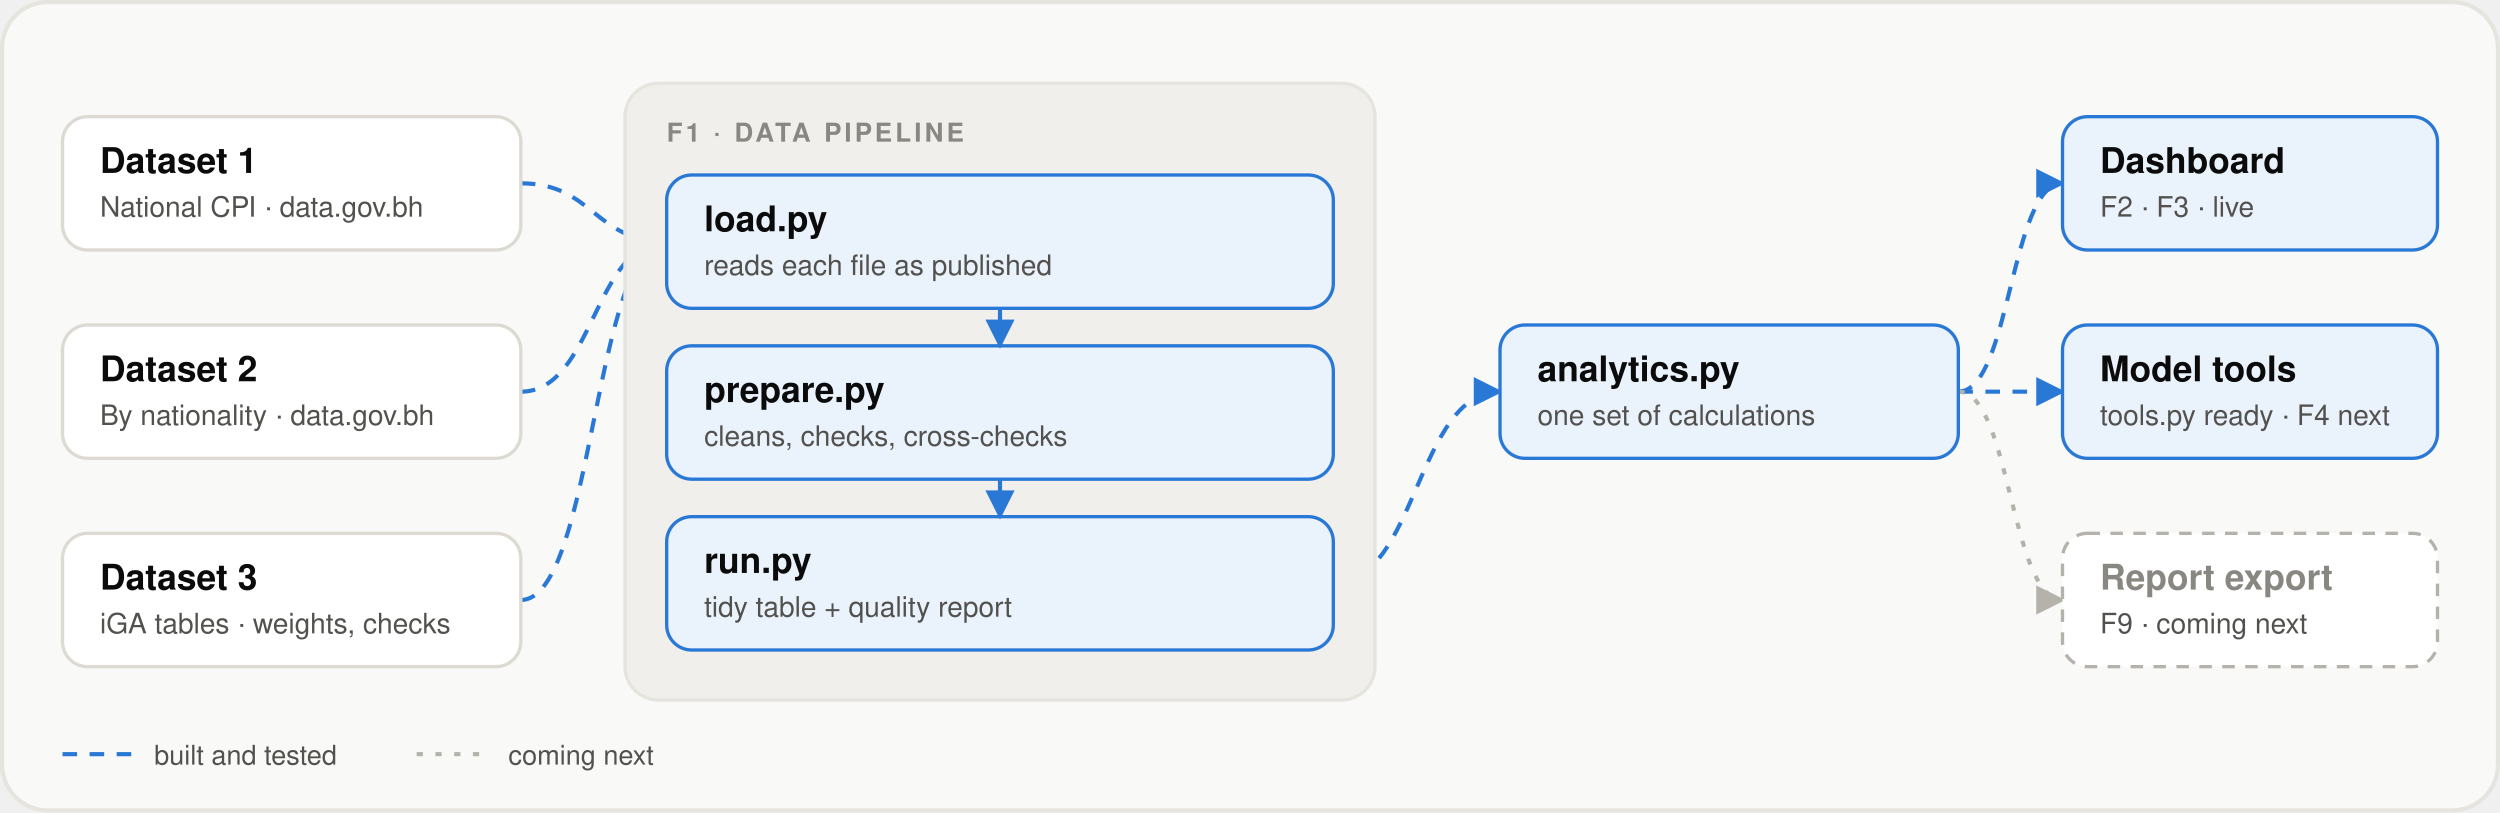
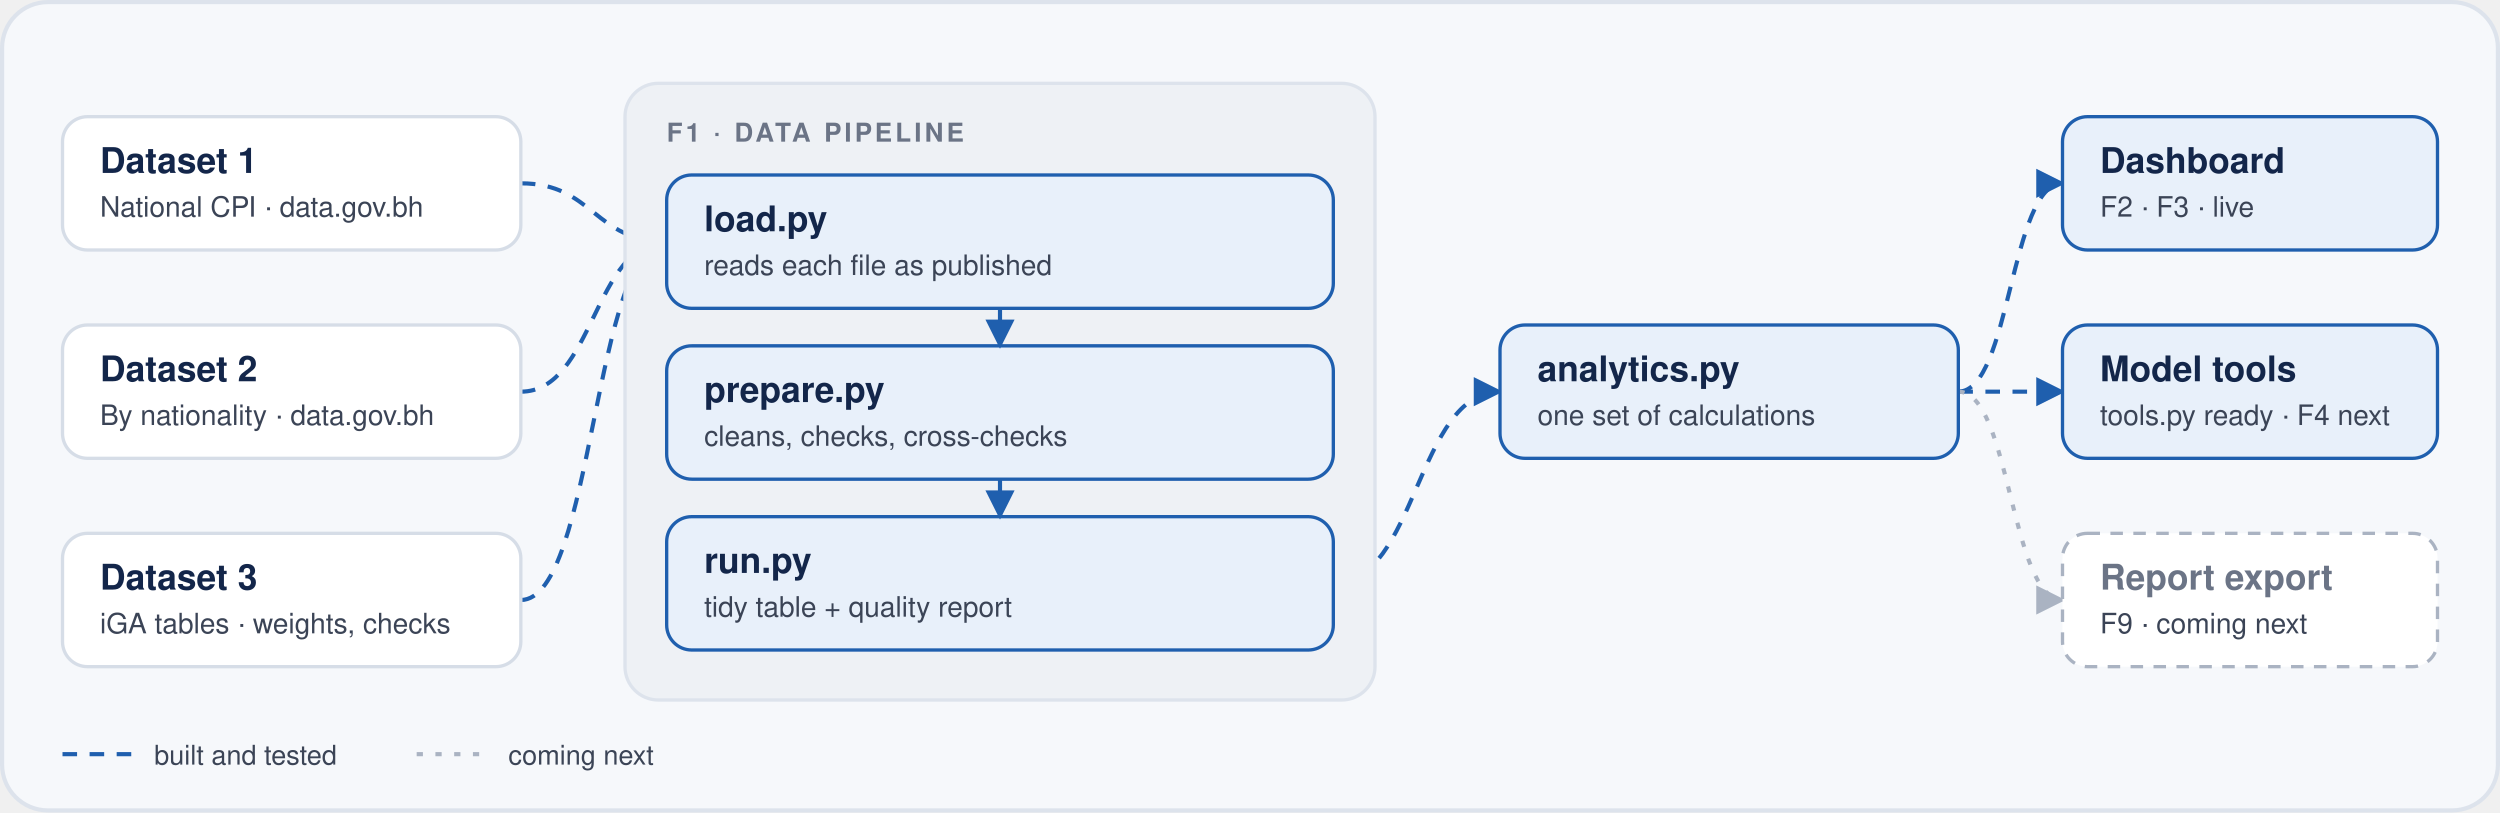
<svg xmlns="http://www.w3.org/2000/svg" viewBox="0 0 1200 390" width="1200" height="390" role="img" aria-labelledby="t d">
  <style>
  text { font-family: -apple-system, BlinkMacSystemFont, 'Segoe UI', Helvetica, Arial, sans-serif; }
  .bt { font-size: 17px; font-weight: 700; }
-   .bs { font-size: 13.5px; fill: #52514e; }
-   .gl { font-size: 12.5px; font-weight: 700; letter-spacing: 1.5px; fill: #898781; }
-   .lg { font-size: 13px; fill: #52514e; }
-   .flow { fill: none; stroke: #2a78d6; stroke-width: 2; stroke-dasharray: 7 6; animation: flow 1.4s linear infinite; }
-   .todo { fill: none; stroke: #b4b2ab; stroke-width: 2; stroke-dasharray: 3 6; }
+   .bs { font-size: 13.5px; fill: #3b4456; }
+   .gl { font-size: 12.5px; font-weight: 700; letter-spacing: 1.5px; fill: #6b7486; }
+   .lg { font-size: 13px; fill: #3b4456; }
+   .flow { fill: none; stroke: #1f5fae; stroke-width: 2; stroke-dasharray: 7 6; animation: flow 1.4s linear infinite; }
+   .todo { fill: none; stroke: #aab3c2; stroke-width: 2; stroke-dasharray: 3 6; }
  @keyframes flow { to { stroke-dashoffset: -13; } }
  @media (prefers-reduced-motion: reduce) { .flow { animation: none; } }
</style>
  <defs>
    <marker id="ah" viewBox="0 0 10 10" refX="9" refY="5" markerWidth="7" markerHeight="7" orient="auto-start-reverse">
-       <path d="M0,0 L10,5 L0,10 z" fill="#2a78d6" />
+       <path d="M0,0 L10,5 L0,10 z" fill="#1f5fae" />
    </marker>
    <marker id="aht" viewBox="0 0 10 10" refX="9" refY="5" markerWidth="7" markerHeight="7" orient="auto-start-reverse">
-       <path d="M0,0 L10,5 L0,10 z" fill="#b4b2ab" />
+       <path d="M0,0 L10,5 L0,10 z" fill="#aab3c2" />
    </marker>
  </defs>
-   <rect x="1" y="1" width="1198" height="388" rx="22" fill="#f9f9f7" stroke="#e6e4de" stroke-width="2" />
+   <rect x="1" y="1" width="1198" height="388" rx="22" fill="#f6f8fb" stroke="#dde3ec" stroke-width="2" />
  <path d="M250,88 C285.0,88 285.0,116 320,116" class="flow" marker-end="url(#ah)" />
  <path d="M250,188 C285.0,188 285.0,116 320,116" class="flow" marker-end="url(#ah)" />
  <path d="M250,288 C285.0,288 285.0,116 320,116" class="flow" marker-end="url(#ah)" />
  <path d="M640,280 C680.0,280 680.0,188 720,188" class="flow" marker-end="url(#ah)" />
  <path d="M940,188 C965.0,188 965.0,88 990,88" class="flow" marker-end="url(#ah)" />
  <path d="M940,188 C965.0,188 965.0,188 990,188" class="flow" marker-end="url(#ah)" />
  <path d="M940,188 C965.0,188 965.0,288 990,288" class="todo" marker-end="url(#aht)" />
-   <rect x="30" y="56" width="220" height="64" rx="12" fill="#ffffff" stroke="#dcdad3" stroke-width="1.6" />
-   <text x="48" y="83" class="bt" fill="#0b0b0b">Dataset 1</text>
+   <rect x="30" y="56" width="220" height="64" rx="12" fill="#ffffff" stroke="#d6dde7" stroke-width="1.6" />
+   <text x="48" y="83" class="bt" fill="#13264a">Dataset 1</text>
  <text x="48" y="104" class="bs">National CPI · data.gov.bh</text>
-   <rect x="30" y="156" width="220" height="64" rx="12" fill="#ffffff" stroke="#dcdad3" stroke-width="1.6" />
-   <text x="48" y="183" class="bt" fill="#0b0b0b">Dataset 2</text>
+   <rect x="30" y="156" width="220" height="64" rx="12" fill="#ffffff" stroke="#d6dde7" stroke-width="1.6" />
+   <text x="48" y="183" class="bt" fill="#13264a">Dataset 2</text>
  <text x="48" y="204" class="bs">By nationality · data.gov.bh</text>
-   <rect x="30" y="256" width="220" height="64" rx="12" fill="#ffffff" stroke="#dcdad3" stroke-width="1.6" />
-   <text x="48" y="283" class="bt" fill="#0b0b0b">Dataset 3</text>
+   <rect x="30" y="256" width="220" height="64" rx="12" fill="#ffffff" stroke="#d6dde7" stroke-width="1.6" />
+   <text x="48" y="283" class="bt" fill="#13264a">Dataset 3</text>
  <text x="48" y="304" class="bs">iGA tables · weights, checks</text>
-   <rect x="300" y="40" width="360" height="296" rx="16" fill="#f0efec" stroke="#e6e4de" stroke-width="1.6" />
+   <rect x="300" y="40" width="360" height="296" rx="16" fill="#eef1f5" stroke="#dde3ec" stroke-width="1.6" />
  <text x="320" y="68" class="gl">F1 · DATA PIPELINE</text>
-   <rect x="320" y="84" width="320" height="64" rx="12" fill="#eaf2fc" stroke="#2a78d6" stroke-width="1.6" />
-   <text x="338" y="111" class="bt" fill="#0b0b0b">load.py</text>
+   <rect x="320" y="84" width="320" height="64" rx="12" fill="#e8f0fa" stroke="#1f5fae" stroke-width="1.6" />
+   <text x="338" y="111" class="bt" fill="#13264a">load.py</text>
  <text x="338" y="132" class="bs">reads each file as published</text>
-   <rect x="320" y="166" width="320" height="64" rx="12" fill="#eaf2fc" stroke="#2a78d6" stroke-width="1.6" />
-   <text x="338" y="193" class="bt" fill="#0b0b0b">prepare.py</text>
+   <rect x="320" y="166" width="320" height="64" rx="12" fill="#e8f0fa" stroke="#1f5fae" stroke-width="1.6" />
+   <text x="338" y="193" class="bt" fill="#13264a">prepare.py</text>
  <text x="338" y="214" class="bs">cleans, checks, cross-checks</text>
-   <rect x="320" y="248" width="320" height="64" rx="12" fill="#eaf2fc" stroke="#2a78d6" stroke-width="1.6" />
-   <text x="338" y="275" class="bt" fill="#0b0b0b">run.py</text>
+   <rect x="320" y="248" width="320" height="64" rx="12" fill="#e8f0fa" stroke="#1f5fae" stroke-width="1.6" />
+   <text x="338" y="275" class="bt" fill="#13264a">run.py</text>
  <text x="338" y="296" class="bs">tidy table + quality report</text>
  <path d="M480.0,148 L480.0,166" class="flow" marker-end="url(#ah)" />
  <path d="M480.0,230 L480.0,248" class="flow" marker-end="url(#ah)" />
-   <rect x="720" y="156" width="220" height="64" rx="12" fill="#eaf2fc" stroke="#2a78d6" stroke-width="1.6" />
-   <text x="738" y="183" class="bt" fill="#0b0b0b">analytics.py</text>
+   <rect x="720" y="156" width="220" height="64" rx="12" fill="#e8f0fa" stroke="#1f5fae" stroke-width="1.6" />
+   <text x="738" y="183" class="bt" fill="#13264a">analytics.py</text>
  <text x="738" y="204" class="bs">one set of calculations</text>
-   <rect x="990" y="56" width="180" height="64" rx="12" fill="#eaf2fc" stroke="#2a78d6" stroke-width="1.6" />
-   <text x="1008" y="83" class="bt" fill="#0b0b0b">Dashboard</text>
+   <rect x="990" y="56" width="180" height="64" rx="12" fill="#e8f0fa" stroke="#1f5fae" stroke-width="1.6" />
+   <text x="1008" y="83" class="bt" fill="#13264a">Dashboard</text>
  <text x="1008" y="104" class="bs">F2 · F3 · live</text>
-   <rect x="990" y="156" width="180" height="64" rx="12" fill="#eaf2fc" stroke="#2a78d6" stroke-width="1.6" />
-   <text x="1008" y="183" class="bt" fill="#0b0b0b">Model tools</text>
+   <rect x="990" y="156" width="180" height="64" rx="12" fill="#e8f0fa" stroke="#1f5fae" stroke-width="1.6" />
+   <text x="1008" y="183" class="bt" fill="#13264a">Model tools</text>
  <text x="1008" y="204" class="bs">tools.py ready · F4 next</text>
-   <rect x="990" y="256" width="180" height="64" rx="12" fill="#ffffff" stroke="#b4b2ab" stroke-width="1.6" stroke-dasharray="6 5" />
-   <text x="1008" y="283" class="bt" fill="#898781">Report export</text>
+   <rect x="990" y="256" width="180" height="64" rx="12" fill="#ffffff" stroke="#aab3c2" stroke-width="1.6" stroke-dasharray="6 5" />
+   <text x="1008" y="283" class="bt" fill="#6b7486">Report export</text>
  <text x="1008" y="304" class="bs">F9 · coming next</text>
  <g transform="translate(30 362)">
    <path d="M0,0 L34,0" class="flow" />
    <text x="44" y="5" class="lg">built and tested</text>
    <path d="M170,0 L204,0" class="todo" />
    <text x="214" y="5" class="lg">coming next</text>
  </g>
</svg>
